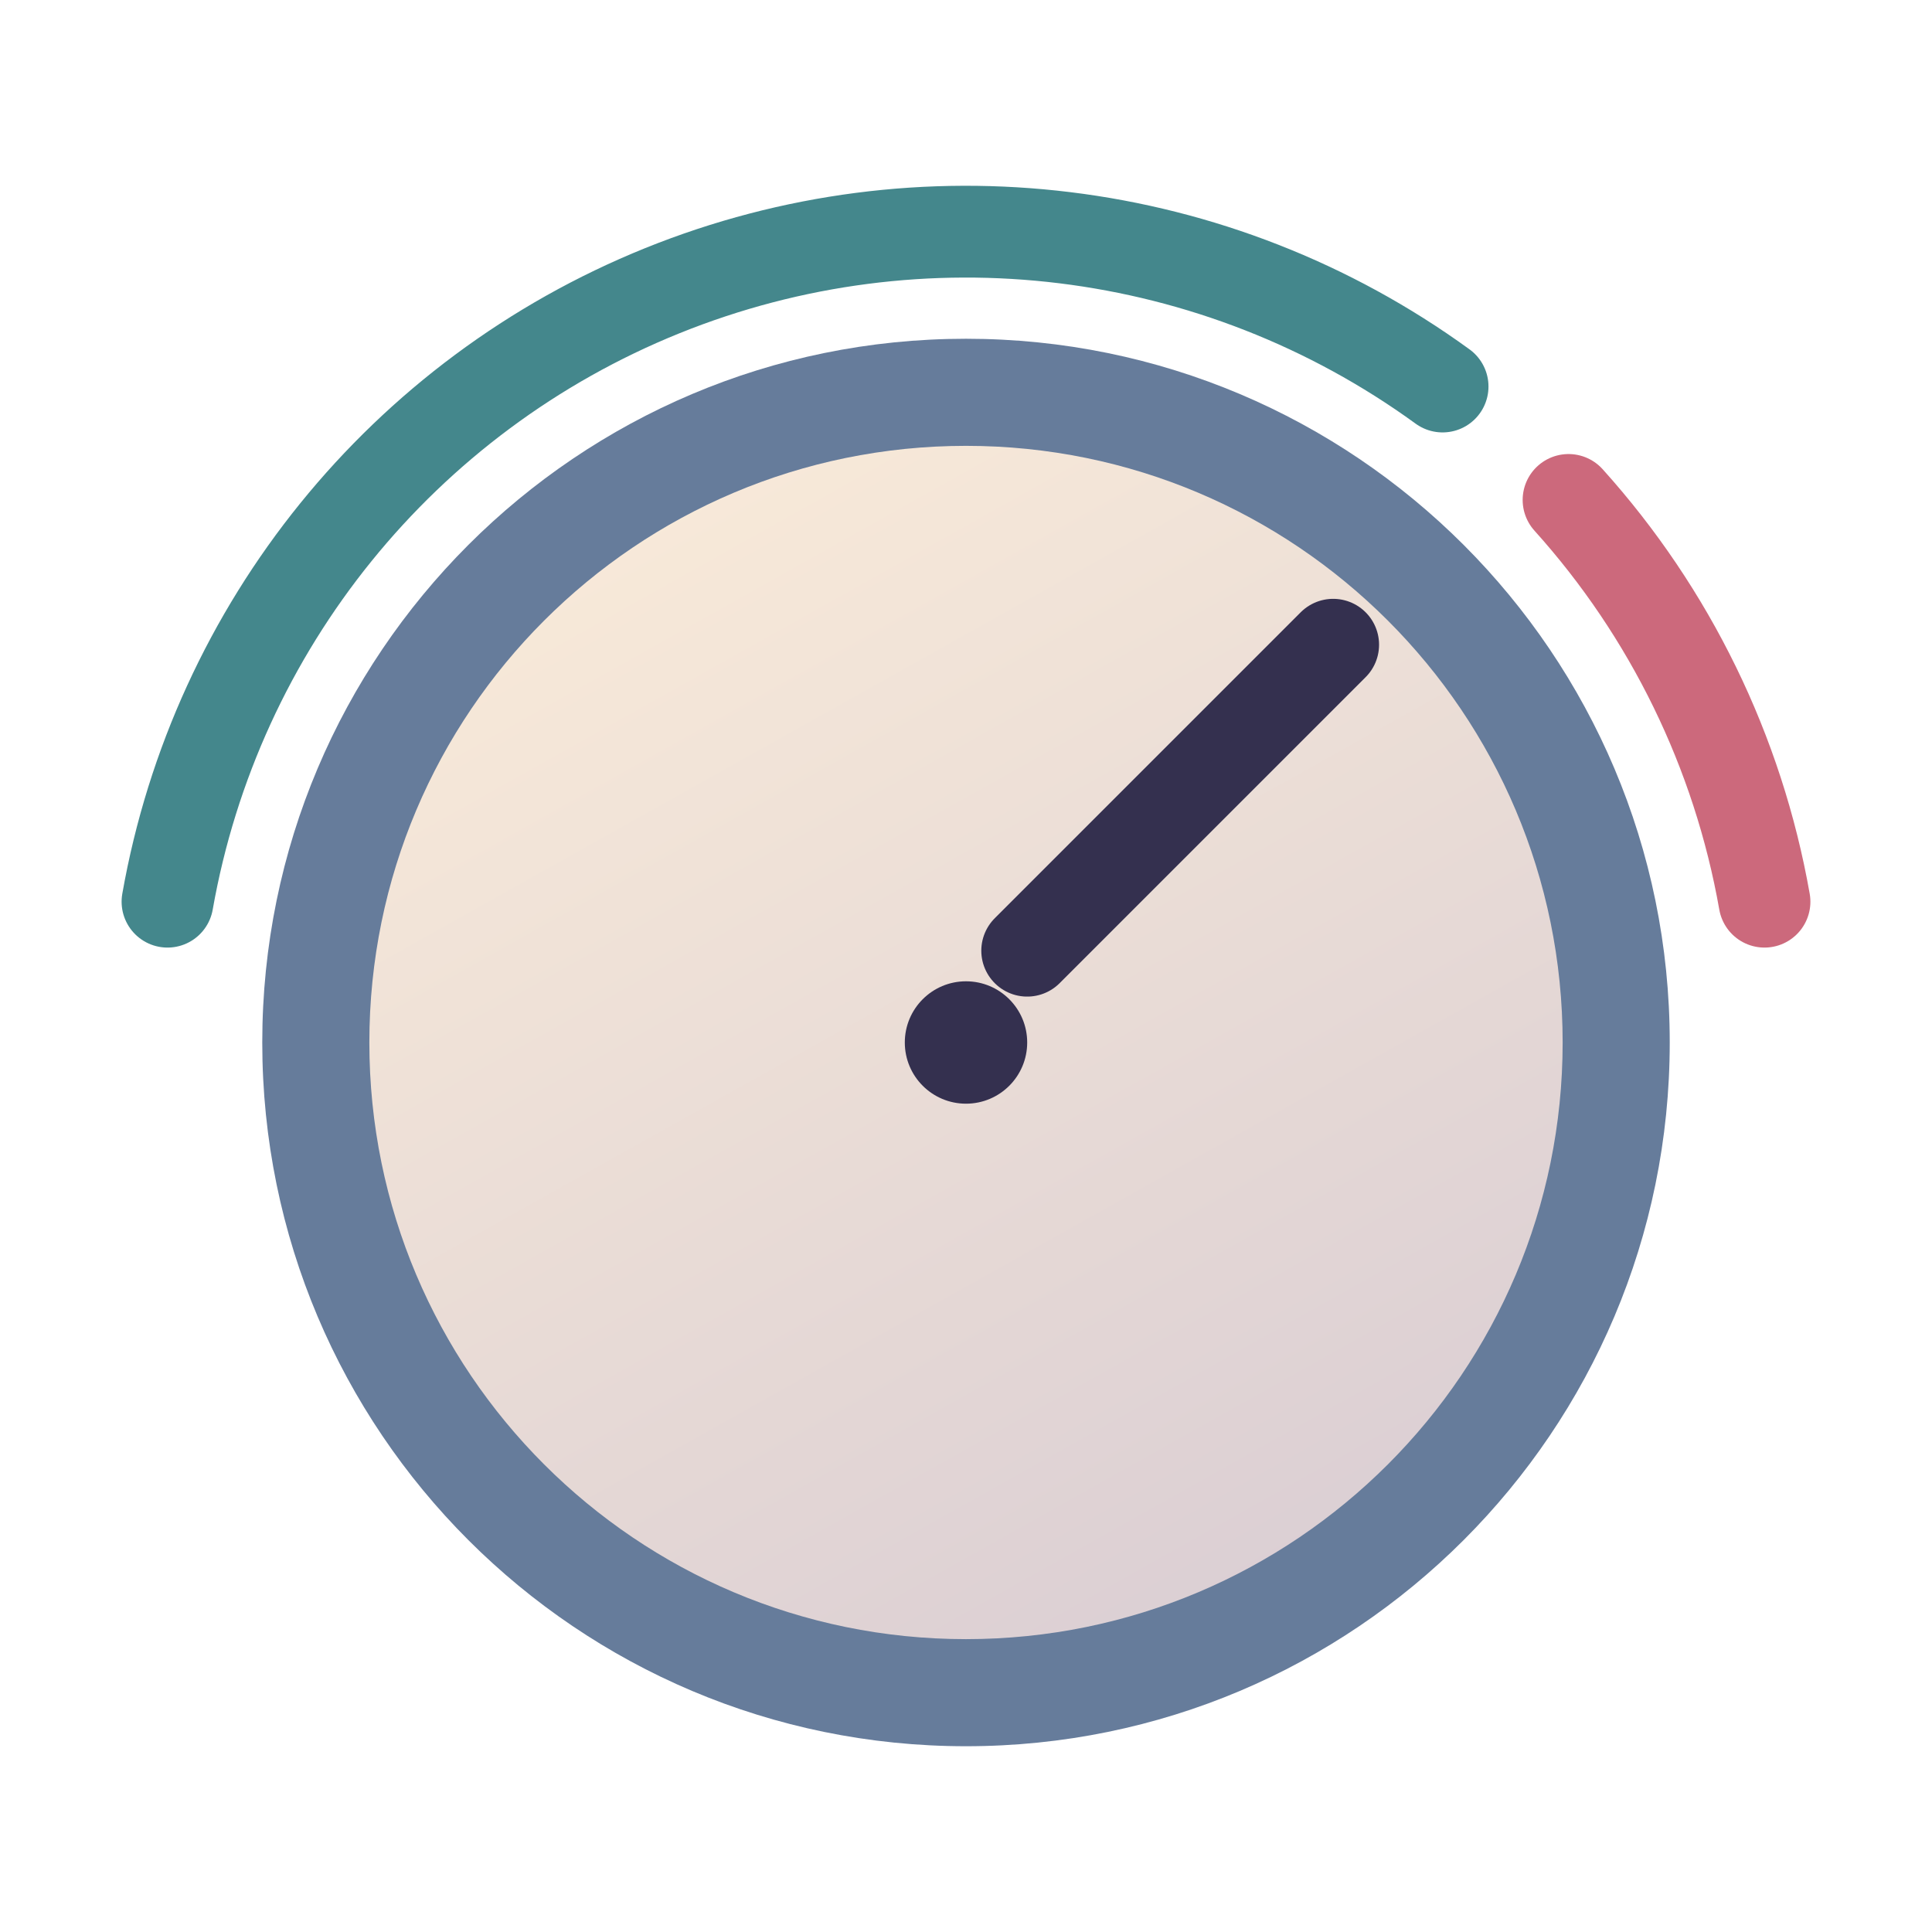
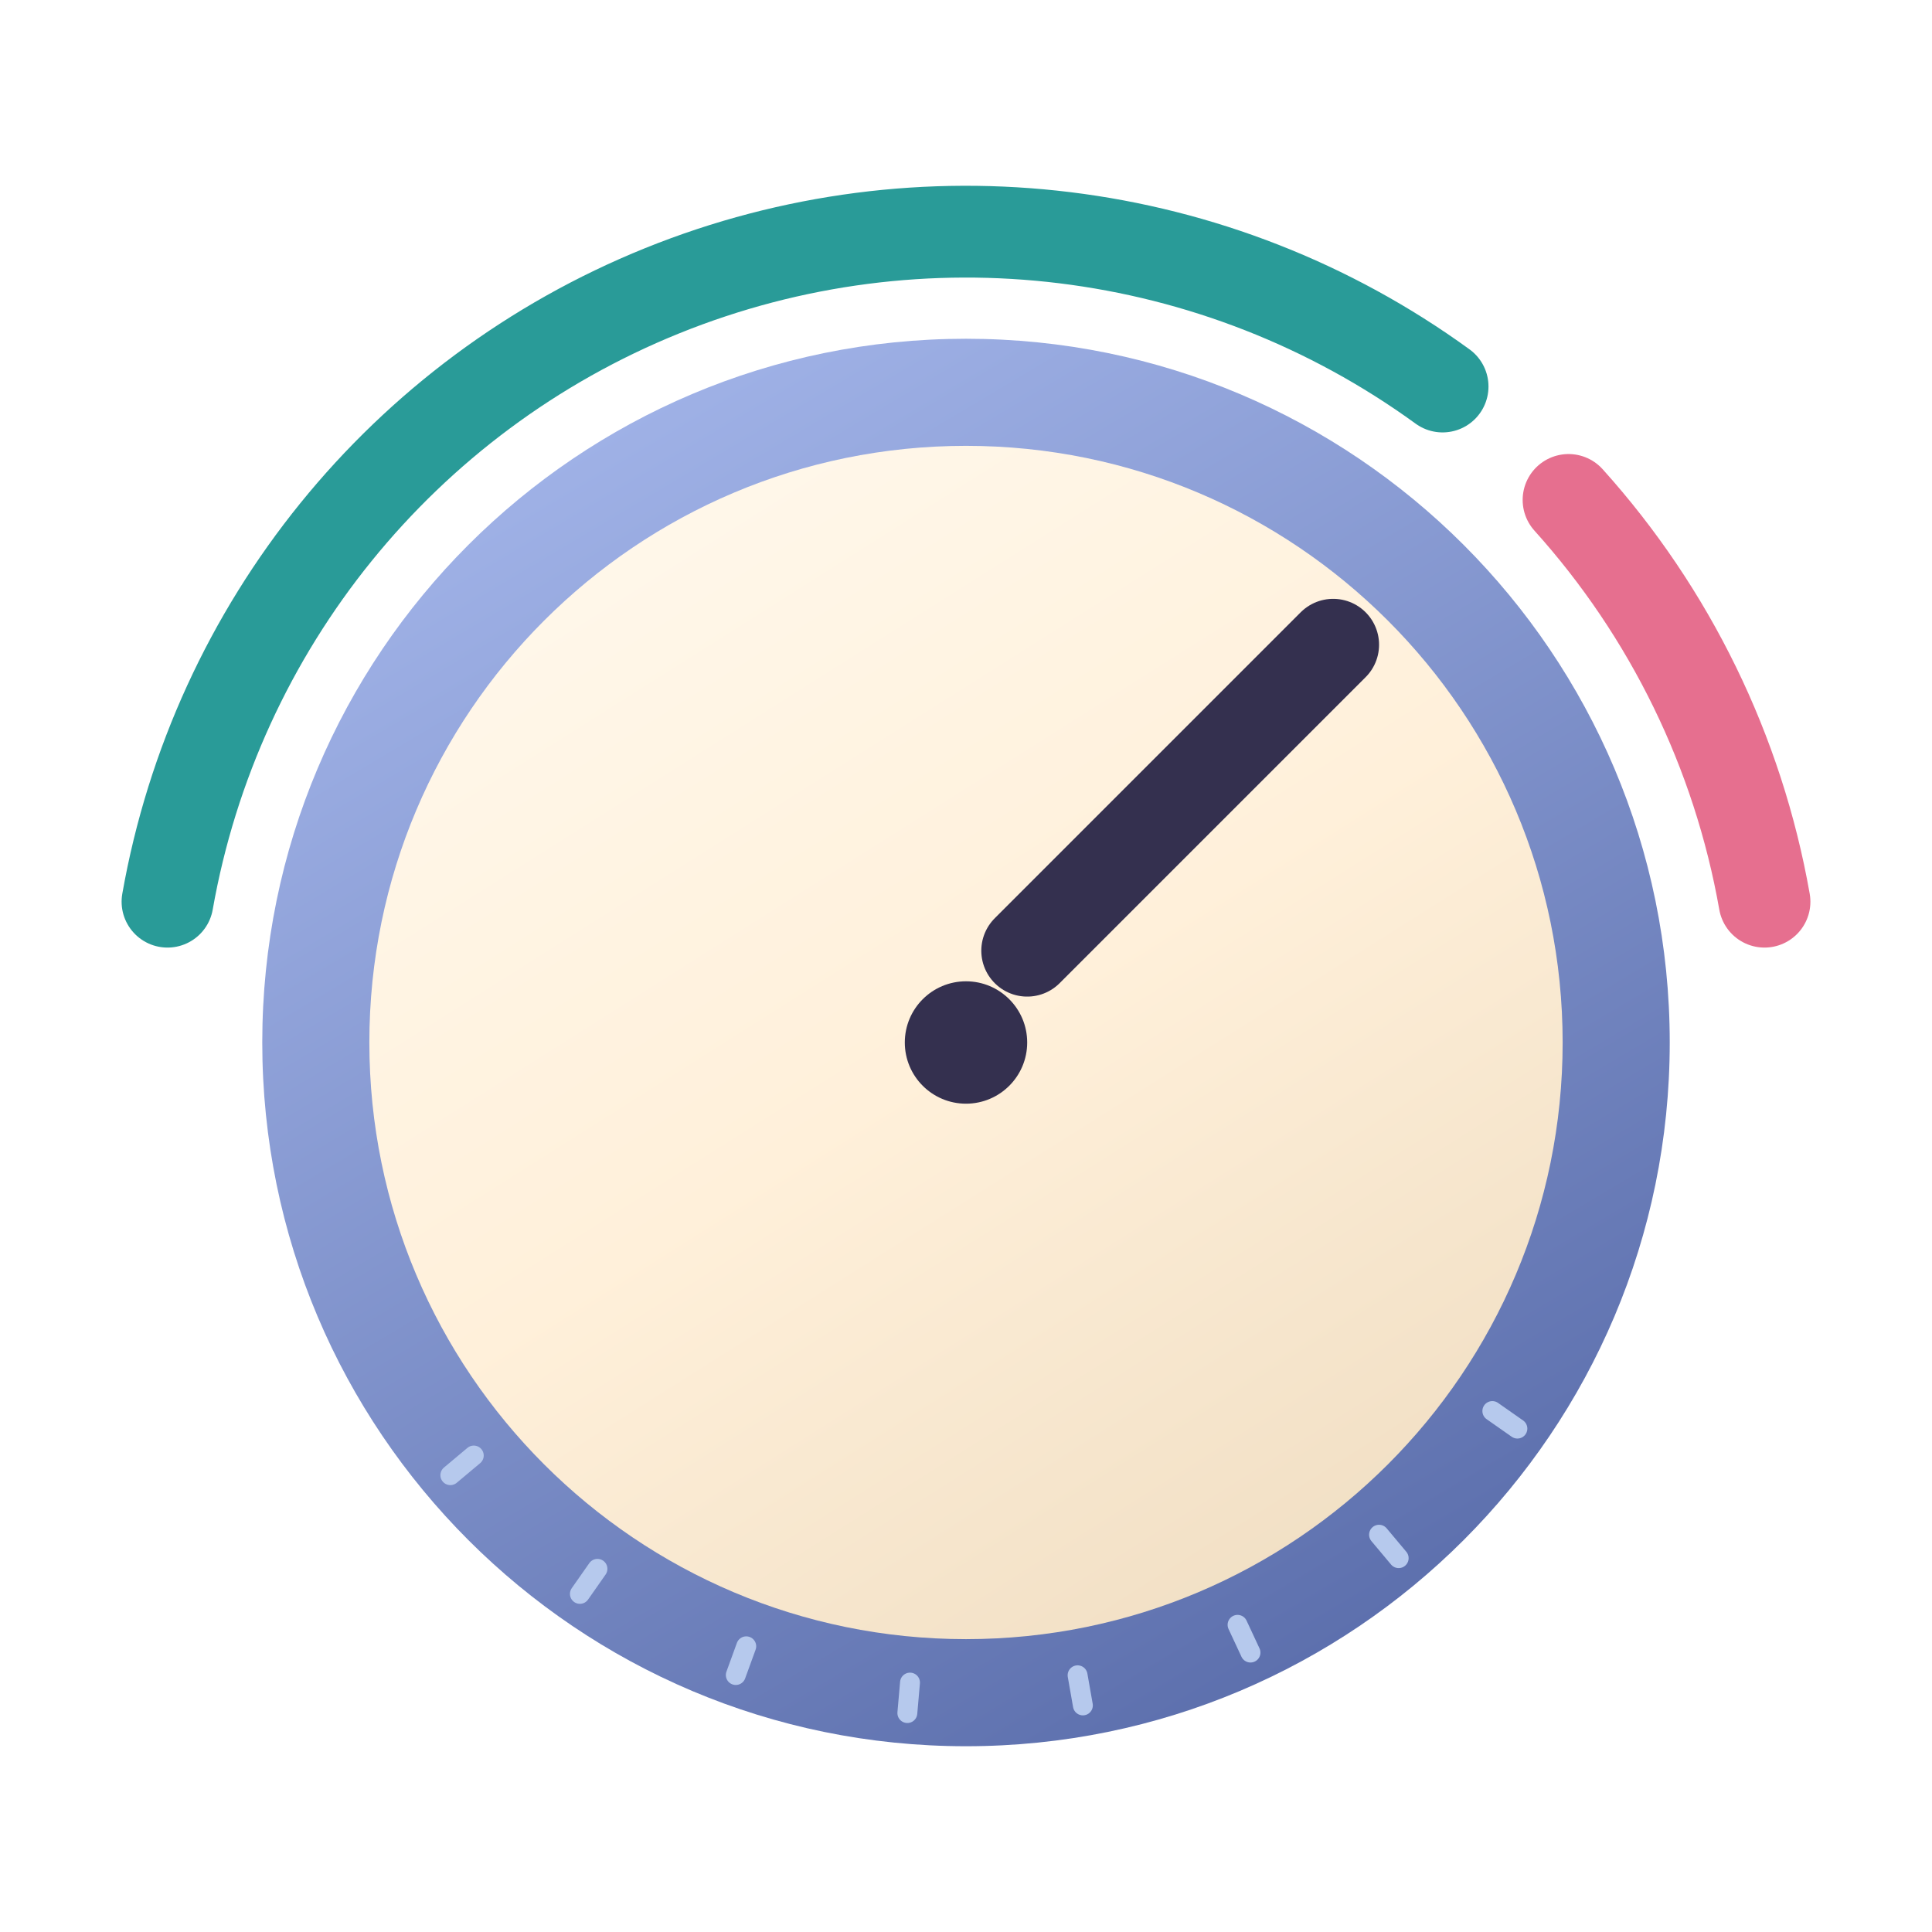
<svg xmlns="http://www.w3.org/2000/svg" width="64" height="64" viewBox="0 0 64 64">
  <g id="frameless-artwork" transform="translate(-0.434389 0.072398) scale(1.013575)">
    <defs>
-       <linearGradient id="enamel" x1="0" y1="0" x2=".6" y2="1">
-         <stop stop-color="#f4c8d7" />
-         <stop offset=".4" stop-color="#e88bb6" />
-         <stop offset="1" stop-color="#b94e87" />
+       <linearGradient id="dial-face" gradientUnits="userSpaceOnUse" x1="20" y1="15" x2="44" y2="53">
+         <stop offset="0.000" stop-color="#fff8ec" />
+         <stop offset="0.500" stop-color="#fff0da" />
+         <stop offset="1.000" stop-color="#f0dec3" />
      </linearGradient>
-       <linearGradient id="ink" x1="0" y1="0" x2="1" y2="1">
-         <stop stop-color="#f4c8d7" />
-         <stop offset=".6" stop-color="#e56ea1" />
-         <stop offset="1" stop-color="#b39bd9" />
-       </linearGradient>
-       <linearGradient id="gem" x1="0" y1="0" x2="1" y2="1">
-         <stop stop-color="#d9c3f2" />
-         <stop offset=".5" stop-color="#9272ba" />
-         <stop offset="1" stop-color="#71385f" />
+       <linearGradient id="dial-rim" gradientUnits="userSpaceOnUse" x1="16" y1="10" x2="44" y2="57">
+         <stop offset="0.000" stop-color="#a7b9ed" />
+         <stop offset="1.000" stop-color="#596caa" />
      </linearGradient>
    </defs>
    <g stroke-linecap="round" stroke-linejoin="round" />
    <defs>
      <linearGradient id="s-paper" gradientUnits="userSpaceOnUse" x1="15" y1="8" x2="43" y2="58">
-         <stop stop-color="#fff0da" />
-         <stop offset="1" stop-color="#d7cbd3" />
-       </linearGradient>
-       <linearGradient id="s-jade" gradientUnits="userSpaceOnUse" x1="15" y1="8" x2="43" y2="58">
-         <stop stop-color="#88cdb9" />
-         <stop offset="1" stop-color="#44878c" />
-       </linearGradient>
-       <linearGradient id="s-blue" gradientUnits="userSpaceOnUse" x1="15" y1="8" x2="43" y2="58">
-         <stop stop-color="#9ab8d8" />
-         <stop offset="1" stop-color="#5d74a5" />
-       </linearGradient>
-       <linearGradient id="s-violet" gradientUnits="userSpaceOnUse" x1="15" y1="8" x2="43" y2="58">
-         <stop stop-color="#b3a1d9" />
-         <stop offset="1" stop-color="#8274a9" />
-       </linearGradient>
-       <linearGradient id="s-rose" gradientUnits="userSpaceOnUse" x1="15" y1="8" x2="43" y2="58">
-         <stop stop-color="#eca2bc" />
-         <stop offset="1" stop-color="#b66696" />
-       </linearGradient>
-       <linearGradient id="s-copper" gradientUnits="userSpaceOnUse" x1="15" y1="8" x2="43" y2="58">
-         <stop stop-color="#efbd78" />
-         <stop offset="1" stop-color="#c58162" />
-       </linearGradient>
-       <linearGradient id="s-steel" gradientUnits="userSpaceOnUse" x1="15" y1="8" x2="43" y2="58">
-         <stop stop-color="#cbd9d9" />
-         <stop offset="1" stop-color="#8298b0" />
-       </linearGradient>
-       <linearGradient id="s-coral" gradientUnits="userSpaceOnUse" x1="15" y1="8" x2="43" y2="58">
-         <stop stop-color="#ef9b83" />
-         <stop offset="1" stop-color="#cc697c" />
+         <stop stop-color="#fff8ec" />
+         <stop offset="1" stop-color="#f8ecda" />
      </linearGradient>
    </defs>
    <g data-material="authored" stroke-linecap="round" stroke-linejoin="round">
-       <path d="M5.903 29.398A26.5 26.5 0 0 1 47.576 12.561" fill="none" stroke="#44878c" stroke-width="3" />
-       <path d="M51.693 16.268A26.5 26.5 0 0 1 58.097 29.398" fill="none" stroke="#cc697c" stroke-width="3" />
-       <circle cx="32" cy="34" r="23" fill="#667c9b" />
-       <circle cx="32" cy="34" r="19.5" fill="url(#s-paper)" />
+       <path d="M5.903 29.398A26.5 26.5 0 0 1 47.576 12.561" fill="none" stroke="#299b98" stroke-width="3" />
+       <path d="M51.693 16.268A26.5 26.5 0 0 1 58.097 29.398" fill="none" stroke="#e66f8f" stroke-width="3" />
+       <circle cx="32" cy="34" r="23" fill="url(#dial-rim)" />
+       <circle cx="32" cy="34" r="19.5" fill="url(#dial-face)" />
      <path d="M34 31 44 21" fill="none" stroke="#34304f" stroke-width="3" />
      <circle cx="32" cy="34" r="2" fill="#34304f" />
+       <path d="M49.202 46.045L50.021 46.619" stroke="#b6c9ed" stroke-width=".65" />
+       <path d="M45.499 50.087L46.141 50.853" stroke="#b6c9ed" stroke-width=".65" />
+       <path d="M40.875 53.032L41.298 53.939" stroke="#b6c9ed" stroke-width=".65" />
+       <path d="M35.647 54.681L35.820 55.666" stroke="#b6c9ed" stroke-width=".65" />
+       <path d="M30.170 54.920L30.083 55.916" stroke="#b6c9ed" stroke-width=".65" />
+       <path d="M24.818 53.734L24.476 54.673" stroke="#b6c9ed" stroke-width=".65" />
+       <path d="M19.955 51.202L19.381 52.021" stroke="#b6c9ed" stroke-width=".65" />
+       <path d="M15.913 47.499L15.147 48.141" stroke="#b6c9ed" stroke-width=".65" />
    </g>
  </g>
</svg>
